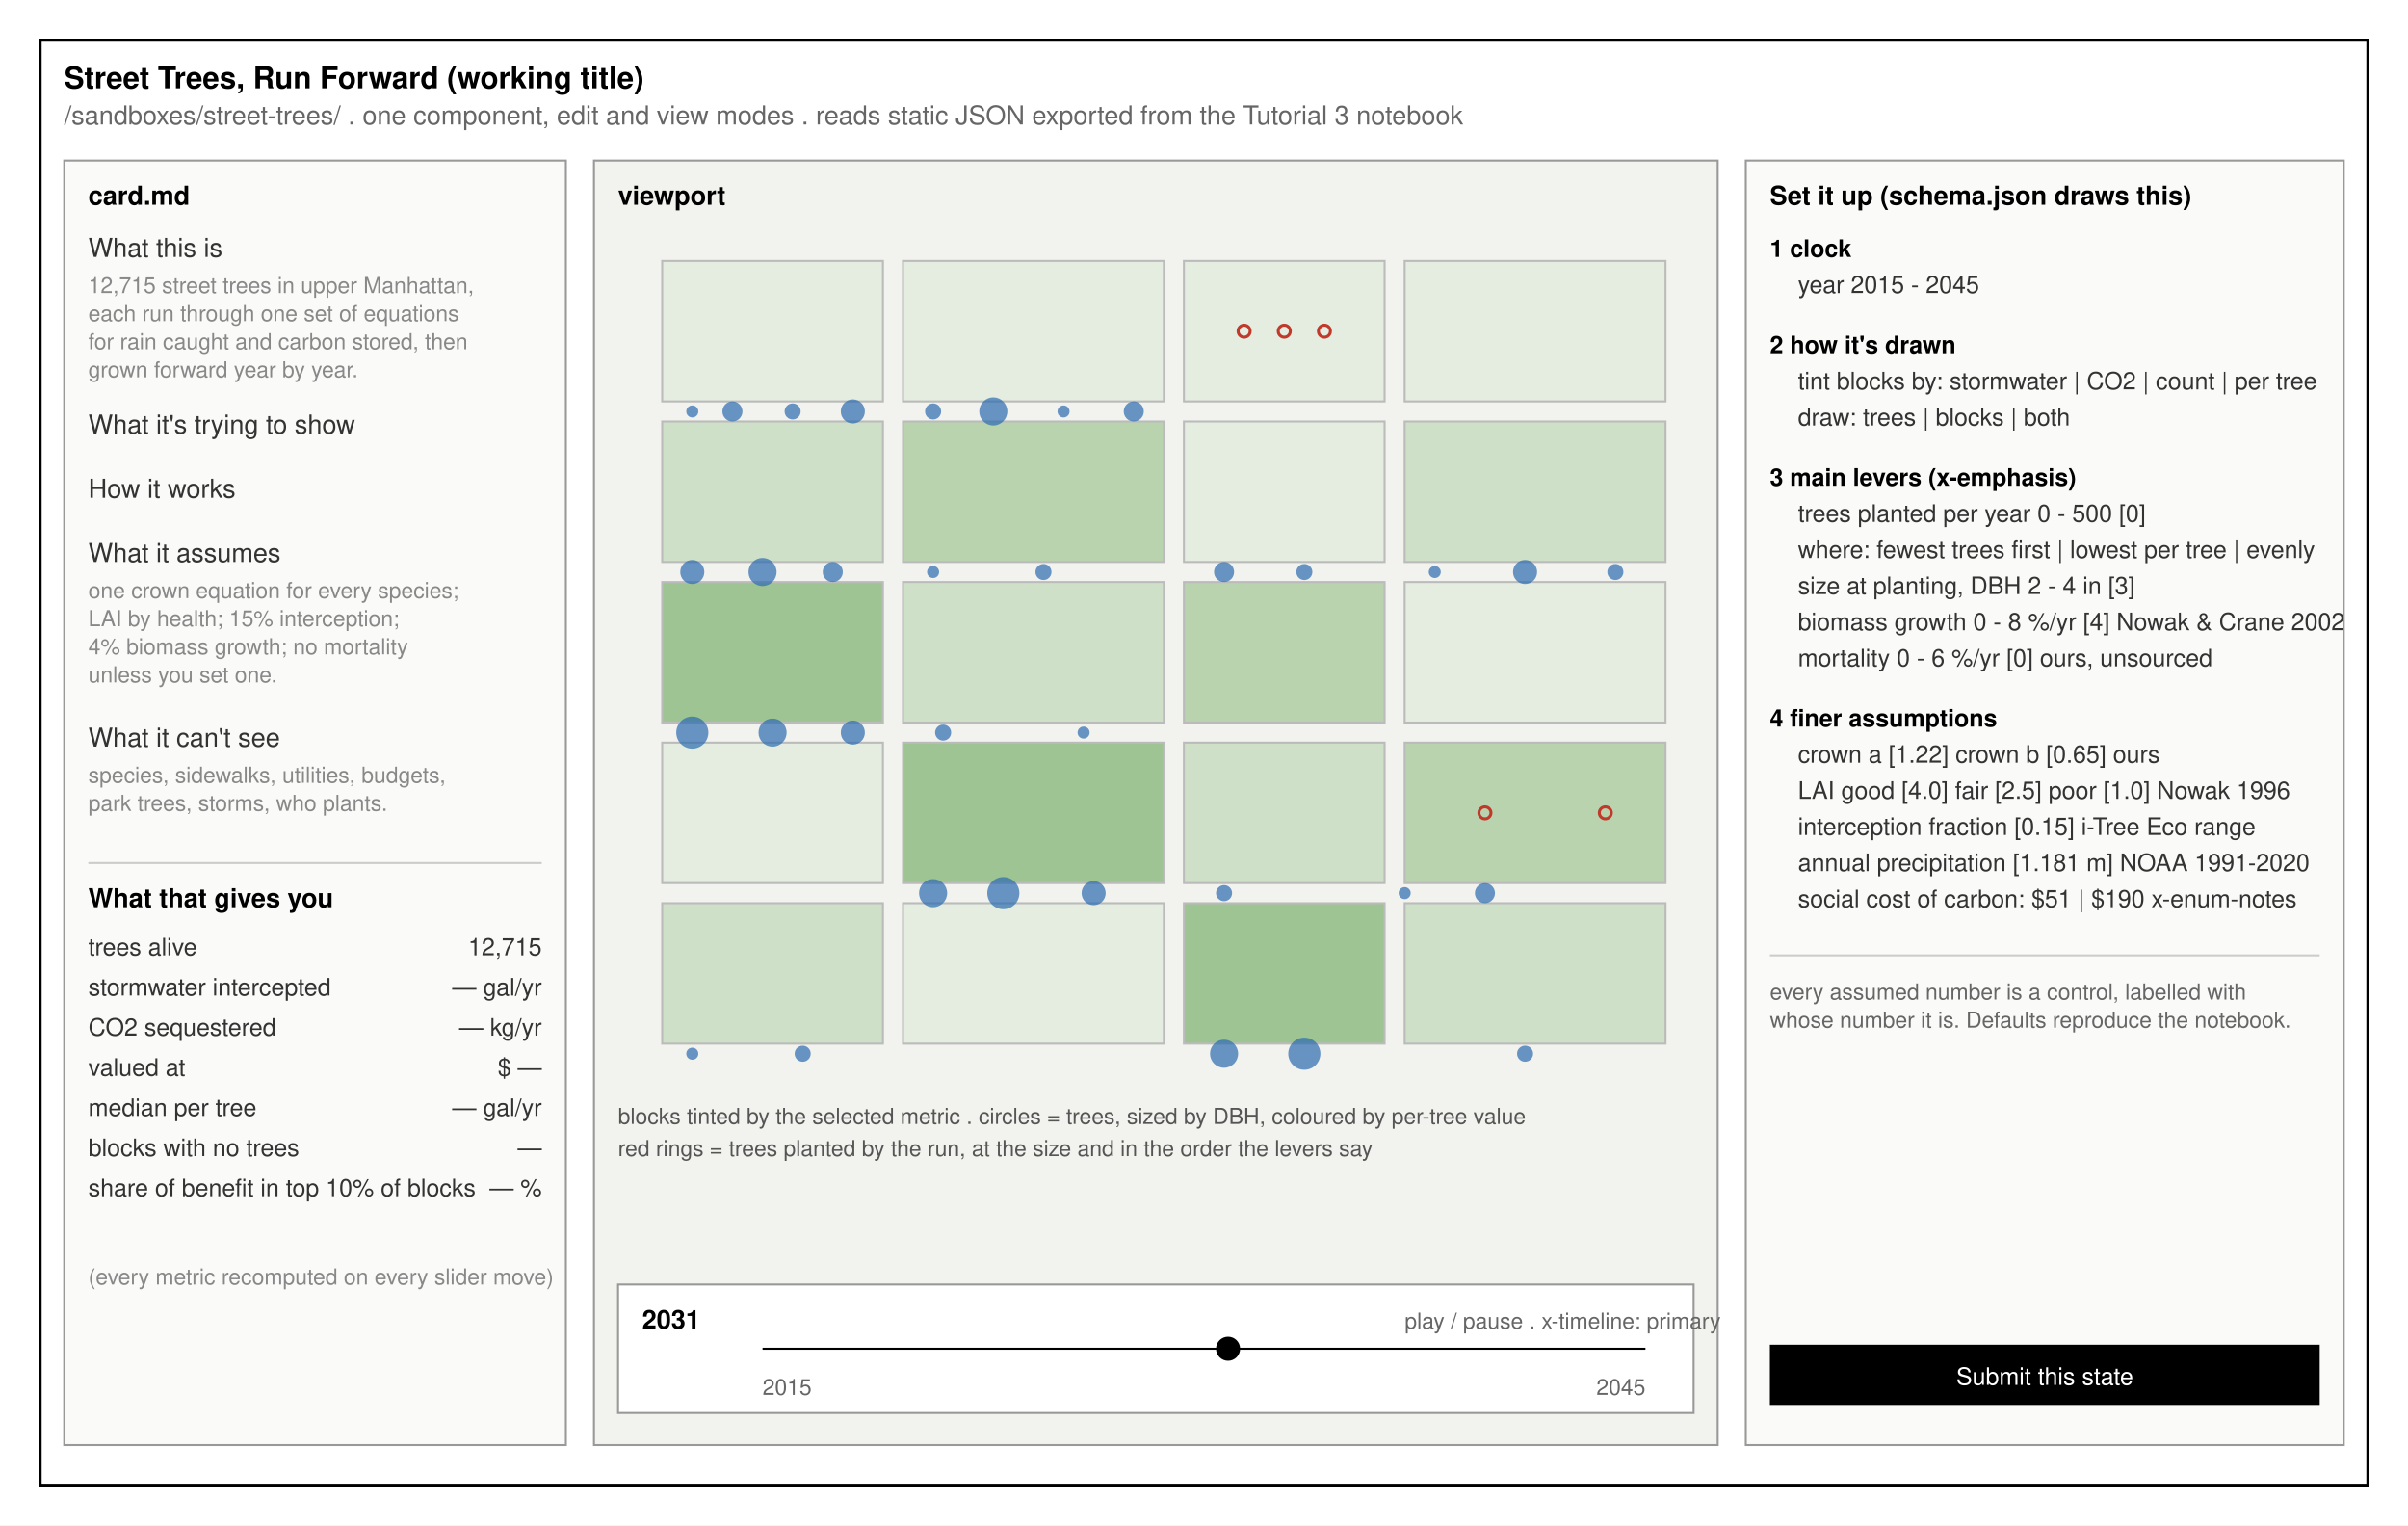
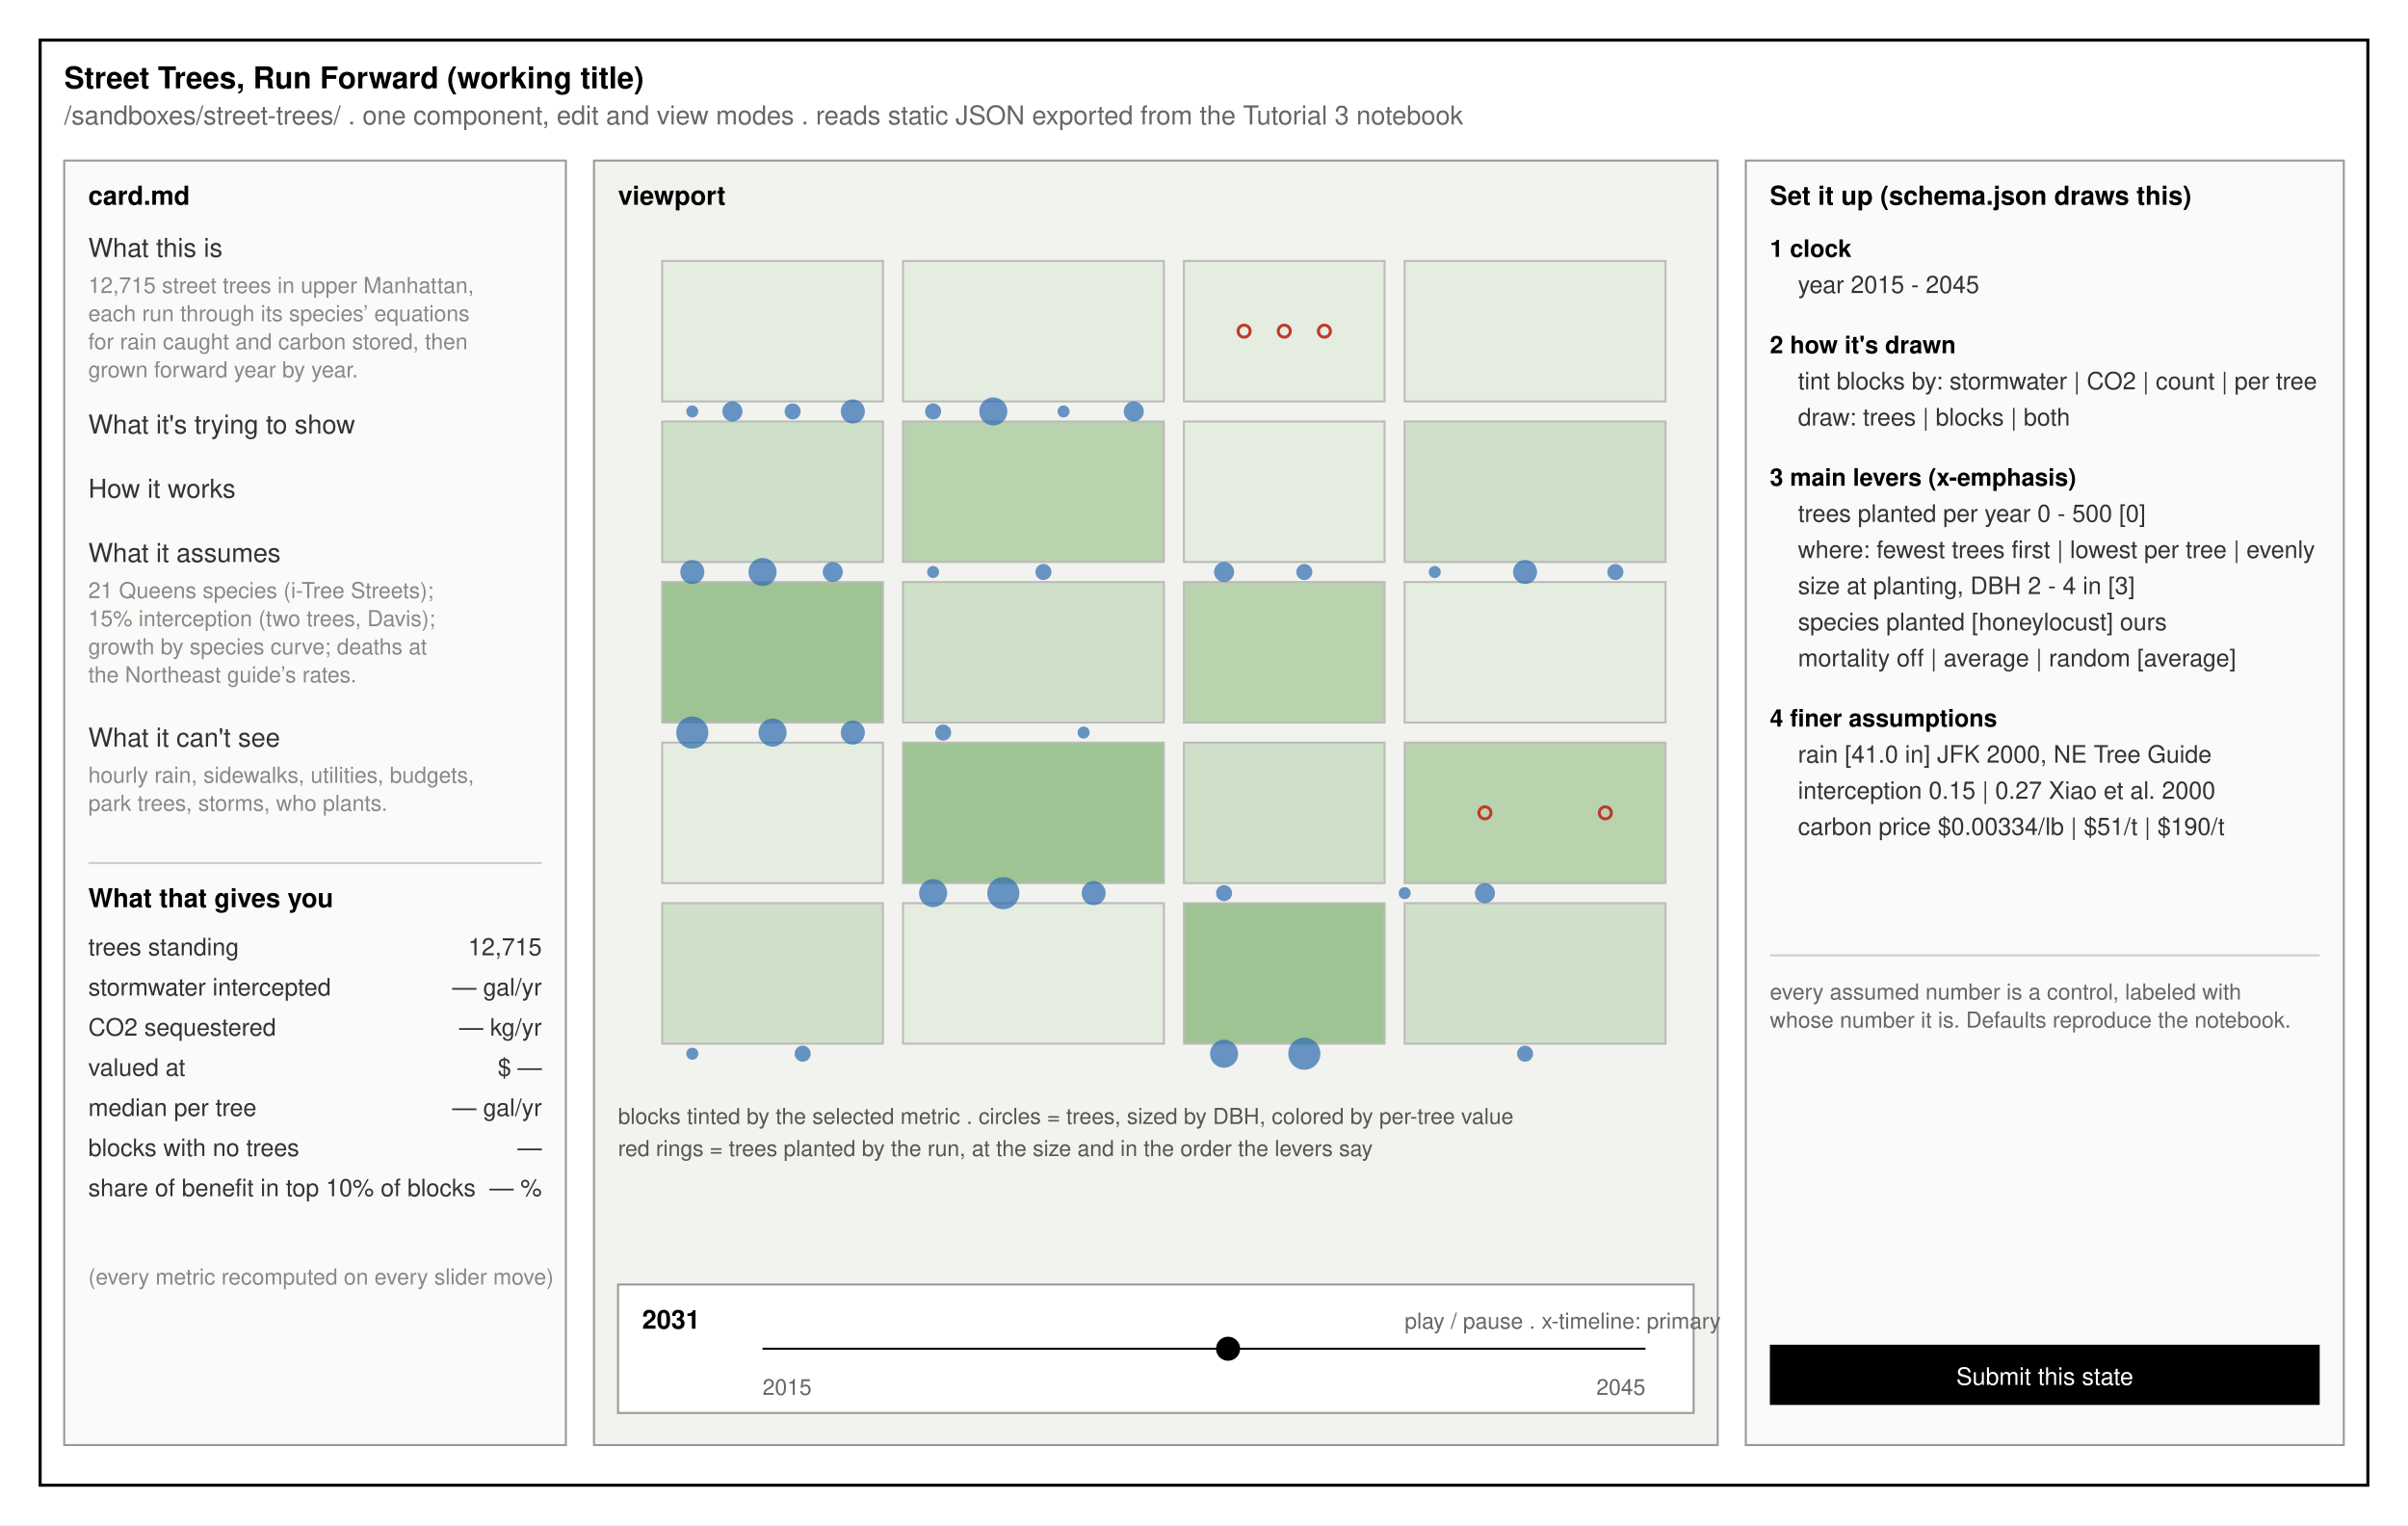
<svg xmlns="http://www.w3.org/2000/svg" viewBox="0 0 1200 760" font-family="Helvetica, Arial, sans-serif" font-size="13">
  <rect width="1200" height="760" fill="#fff" />
  <rect x="20" y="20" width="1160" height="720" fill="none" stroke="#000" stroke-width="1.5" />
  <text x="32" y="44" font-size="15" font-weight="bold">Street Trees, Run Forward  (working title)</text>
  <text x="32" y="62" fill="#666">/sandboxes/street-trees/   .  one component, edit and view modes  .  reads static JSON exported from the Tutorial 3 notebook</text>
  <rect x="32" y="80" width="250" height="640" fill="#fafaf8" stroke="#999" />
  <text x="44" y="102" font-weight="bold">card.md</text>
  <g fill="#333">
    <text x="44" y="128">What this is</text>
    <text x="44" y="146" fill="#888" font-size="11">12,715 street trees in upper Manhattan,</text>
-     <text x="44" y="160" fill="#888" font-size="11">each run through one set of equations</text>
+     <text x="44" y="160" fill="#888" font-size="11">each run through its species’ equations</text>
    <text x="44" y="174" fill="#888" font-size="11">for rain caught and carbon stored, then</text>
    <text x="44" y="188" fill="#888" font-size="11">grown forward year by year.</text>
    <text x="44" y="216">What it's trying to show</text>
    <text x="44" y="248">How it works</text>
    <text x="44" y="280">What it assumes</text>
-     <text x="44" y="298" fill="#888" font-size="11">one crown equation for every species;</text>
-     <text x="44" y="312" fill="#888" font-size="11">LAI by health; 15% interception;</text>
-     <text x="44" y="326" fill="#888" font-size="11">4% biomass growth; no mortality</text>
-     <text x="44" y="340" fill="#888" font-size="11">unless you set one.</text>
+     <text x="44" y="298" fill="#888" font-size="11">21 Queens species (i-Tree Streets);</text>
+     <text x="44" y="312" fill="#888" font-size="11">15% interception (two trees, Davis);</text>
+     <text x="44" y="326" fill="#888" font-size="11">growth by species curve; deaths at</text>
+     <text x="44" y="340" fill="#888" font-size="11">the Northeast guide’s rates.</text>
    <text x="44" y="372">What it can't see</text>
-     <text x="44" y="390" fill="#888" font-size="11">species, sidewalks, utilities, budgets,</text>
+     <text x="44" y="390" fill="#888" font-size="11">hourly rain, sidewalks, utilities, budgets,</text>
    <text x="44" y="404" fill="#888" font-size="11">park trees, storms, who plants.</text>
  </g>
  <line x1="44" y1="430" x2="270" y2="430" stroke="#ccc" />
  <text x="44" y="452" font-weight="bold">What that gives you</text>
  <g fill="#333" font-size="12">
-     <text x="44" y="476">trees alive</text>
+     <text x="44" y="476">trees standing</text>
    <text x="270" y="476" text-anchor="end">12,715</text>
    <text x="44" y="496">stormwater intercepted</text>
    <text x="270" y="496" text-anchor="end">— gal/yr</text>
    <text x="44" y="516">CO2 sequestered</text>
    <text x="270" y="516" text-anchor="end">— kg/yr</text>
    <text x="44" y="536">valued at</text>
    <text x="270" y="536" text-anchor="end">$ —</text>
    <text x="44" y="556">median per tree</text>
    <text x="270" y="556" text-anchor="end">— gal/yr</text>
    <text x="44" y="576">blocks with no trees</text>
    <text x="270" y="576" text-anchor="end">—</text>
    <text x="44" y="596">share of benefit in top 10% of blocks</text>
    <text x="270" y="596" text-anchor="end">— %</text>
  </g>
  <text x="44" y="640" fill="#888" font-size="11">(every metric recomputed on every slider move)</text>
  <rect x="296" y="80" width="560" height="640" fill="#f2f2ee" stroke="#999" />
  <text x="308" y="102" font-weight="bold">viewport</text>
  <g fill="#e4ede0" stroke="#bbb">
    <rect x="330" y="130" width="110" height="70" />
    <rect x="450" y="130" width="130" height="70" />
    <rect x="590" y="130" width="100" height="70" />
    <rect x="700" y="130" width="130" height="70" />
    <rect x="330" y="210" width="110" height="70" fill="#cfe0c8" />
    <rect x="450" y="210" width="130" height="70" fill="#b8d3ae" />
    <rect x="590" y="210" width="100" height="70" />
    <rect x="700" y="210" width="130" height="70" fill="#cfe0c8" />
    <rect x="330" y="290" width="110" height="70" fill="#9fc493" />
    <rect x="450" y="290" width="130" height="70" fill="#cfe0c8" />
    <rect x="590" y="290" width="100" height="70" fill="#b8d3ae" />
    <rect x="700" y="290" width="130" height="70" />
    <rect x="330" y="370" width="110" height="70" />
    <rect x="450" y="370" width="130" height="70" fill="#9fc493" />
    <rect x="590" y="370" width="100" height="70" fill="#cfe0c8" />
    <rect x="700" y="370" width="130" height="70" fill="#b8d3ae" />
    <rect x="330" y="450" width="110" height="70" fill="#cfe0c8" />
    <rect x="450" y="450" width="130" height="70" />
    <rect x="590" y="450" width="100" height="70" fill="#9fc493" />
    <rect x="700" y="450" width="130" height="70" fill="#cfe0c8" />
  </g>
  <g fill="#2b6cb0" fill-opacity="0.7">
    <circle cx="345" cy="205" r="3" />
    <circle cx="365" cy="205" r="5" />
    <circle cx="395" cy="205" r="4" />
    <circle cx="425" cy="205" r="6" />
    <circle cx="465" cy="205" r="4" />
    <circle cx="495" cy="205" r="7" />
    <circle cx="530" cy="205" r="3" />
    <circle cx="565" cy="205" r="5" />
    <circle cx="345" cy="285" r="6" />
    <circle cx="380" cy="285" r="7" />
    <circle cx="415" cy="285" r="5" />
    <circle cx="465" cy="285" r="3" />
    <circle cx="520" cy="285" r="4" />
    <circle cx="610" cy="285" r="5" />
    <circle cx="650" cy="285" r="4" />
    <circle cx="715" cy="285" r="3" />
    <circle cx="760" cy="285" r="6" />
    <circle cx="805" cy="285" r="4" />
    <circle cx="345" cy="365" r="8" />
    <circle cx="385" cy="365" r="7" />
    <circle cx="425" cy="365" r="6" />
    <circle cx="470" cy="365" r="4" />
    <circle cx="540" cy="365" r="3" />
    <circle cx="465" cy="445" r="7" />
    <circle cx="500" cy="445" r="8" />
    <circle cx="545" cy="445" r="6" />
    <circle cx="610" cy="445" r="4" />
    <circle cx="700" cy="445" r="3" />
    <circle cx="740" cy="445" r="5" />
    <circle cx="610" cy="525" r="7" />
    <circle cx="650" cy="525" r="8" />
    <circle cx="345" cy="525" r="3" />
    <circle cx="400" cy="525" r="4" />
    <circle cx="760" cy="525" r="4" />
  </g>
  <g fill="none" stroke="#c0392b" stroke-width="1.5">
    <circle cx="620" cy="165" r="3" />
    <circle cx="640" cy="165" r="3" />
    <circle cx="660" cy="165" r="3" />
    <circle cx="740" cy="405" r="3" />
    <circle cx="800" cy="405" r="3" />
  </g>
-   <text x="308" y="560" fill="#555" font-size="11">blocks tinted by the selected metric  .  circles = trees, sized by DBH, coloured by per-tree value</text>
+   <text x="308" y="560" fill="#555" font-size="11">blocks tinted by the selected metric  .  circles = trees, sized by DBH, colored by per-tree value</text>
  <text x="308" y="576" fill="#555" font-size="11">red rings = trees planted by the run, at the size and in the order the levers say</text>
  <rect x="308" y="640" width="536" height="64" fill="#fff" stroke="#999" />
  <text x="320" y="662" font-weight="bold">2031</text>
  <line x1="380" y1="672" x2="820" y2="672" stroke="#000" />
  <circle cx="612" cy="672" r="6" fill="#000" />
  <text x="380" y="695" font-size="11" fill="#666">2015</text>
  <text x="820" y="695" font-size="11" fill="#666" text-anchor="end">2045</text>
  <text x="700" y="662" font-size="11" fill="#666">play / pause  .  x-timeline: primary</text>
  <rect x="870" y="80" width="298" height="640" fill="#fafaf8" stroke="#999" />
  <text x="882" y="102" font-weight="bold">Set it up   (schema.json draws this)</text>
  <g font-size="12" fill="#333">
    <text x="882" y="128" font-weight="bold" fill="#000">1  clock</text>
    <text x="896" y="146">year  2015 - 2045</text>
    <text x="882" y="176" font-weight="bold" fill="#000">2  how it's drawn</text>
    <text x="896" y="194">tint blocks by:  stormwater | CO2 | count | per tree</text>
    <text x="896" y="212">draw:  trees | blocks | both</text>
    <text x="882" y="242" font-weight="bold" fill="#000">3  main levers   (x-emphasis)</text>
    <text x="896" y="260">trees planted per year   0 - 500   [0]</text>
    <text x="896" y="278">where:  fewest trees first | lowest per tree | evenly</text>
    <text x="896" y="296">size at planting, DBH   2 - 4 in   [3]</text>
-     <text x="896" y="314">biomass growth   0 - 8 %/yr   [4]   Nowak &amp; Crane 2002</text>
-     <text x="896" y="332">mortality   0 - 6 %/yr   [0]   ours, unsourced</text>
+     <text x="896" y="314">species planted   [honeylocust]   ours</text>
+     <text x="896" y="332">mortality  off | average | random  [average]</text>
    <text x="882" y="362" font-weight="bold" fill="#000">4  finer assumptions</text>
-     <text x="896" y="380">crown a   [1.22]   crown b   [0.65]   ours</text>
-     <text x="896" y="398">LAI good [4.0]  fair [2.5]  poor [1.0]   Nowak 1996</text>
-     <text x="896" y="416">interception fraction   [0.15]   i-Tree Eco range</text>
-     <text x="896" y="434">annual precipitation   [1.181 m]   NOAA 1991-2020</text>
-     <text x="896" y="452">social cost of carbon:  $51 | $190   x-enum-notes</text>
+     <text x="896" y="380">rain   [41.0 in]   JFK 2000, NE Tree Guide</text>
+     <text x="896" y="398">interception   0.15 | 0.27   Xiao et al. 2000</text>
+     <text x="896" y="416">carbon price   $0.00334/lb | $51/t | $190/t</text>
  </g>
  <line x1="882" y1="476" x2="1156" y2="476" stroke="#ccc" />
-   <text x="882" y="498" font-size="11" fill="#666">every assumed number is a control, labelled with</text>
+   <text x="882" y="498" font-size="11" fill="#666">every assumed number is a control, labeled with</text>
  <text x="882" y="512" font-size="11" fill="#666">whose number it is. Defaults reproduce the notebook.</text>
  <rect x="882" y="670" width="274" height="30" fill="#000" />
  <text x="1019" y="690" fill="#fff" text-anchor="middle" font-size="12">Submit this state</text>
</svg>
